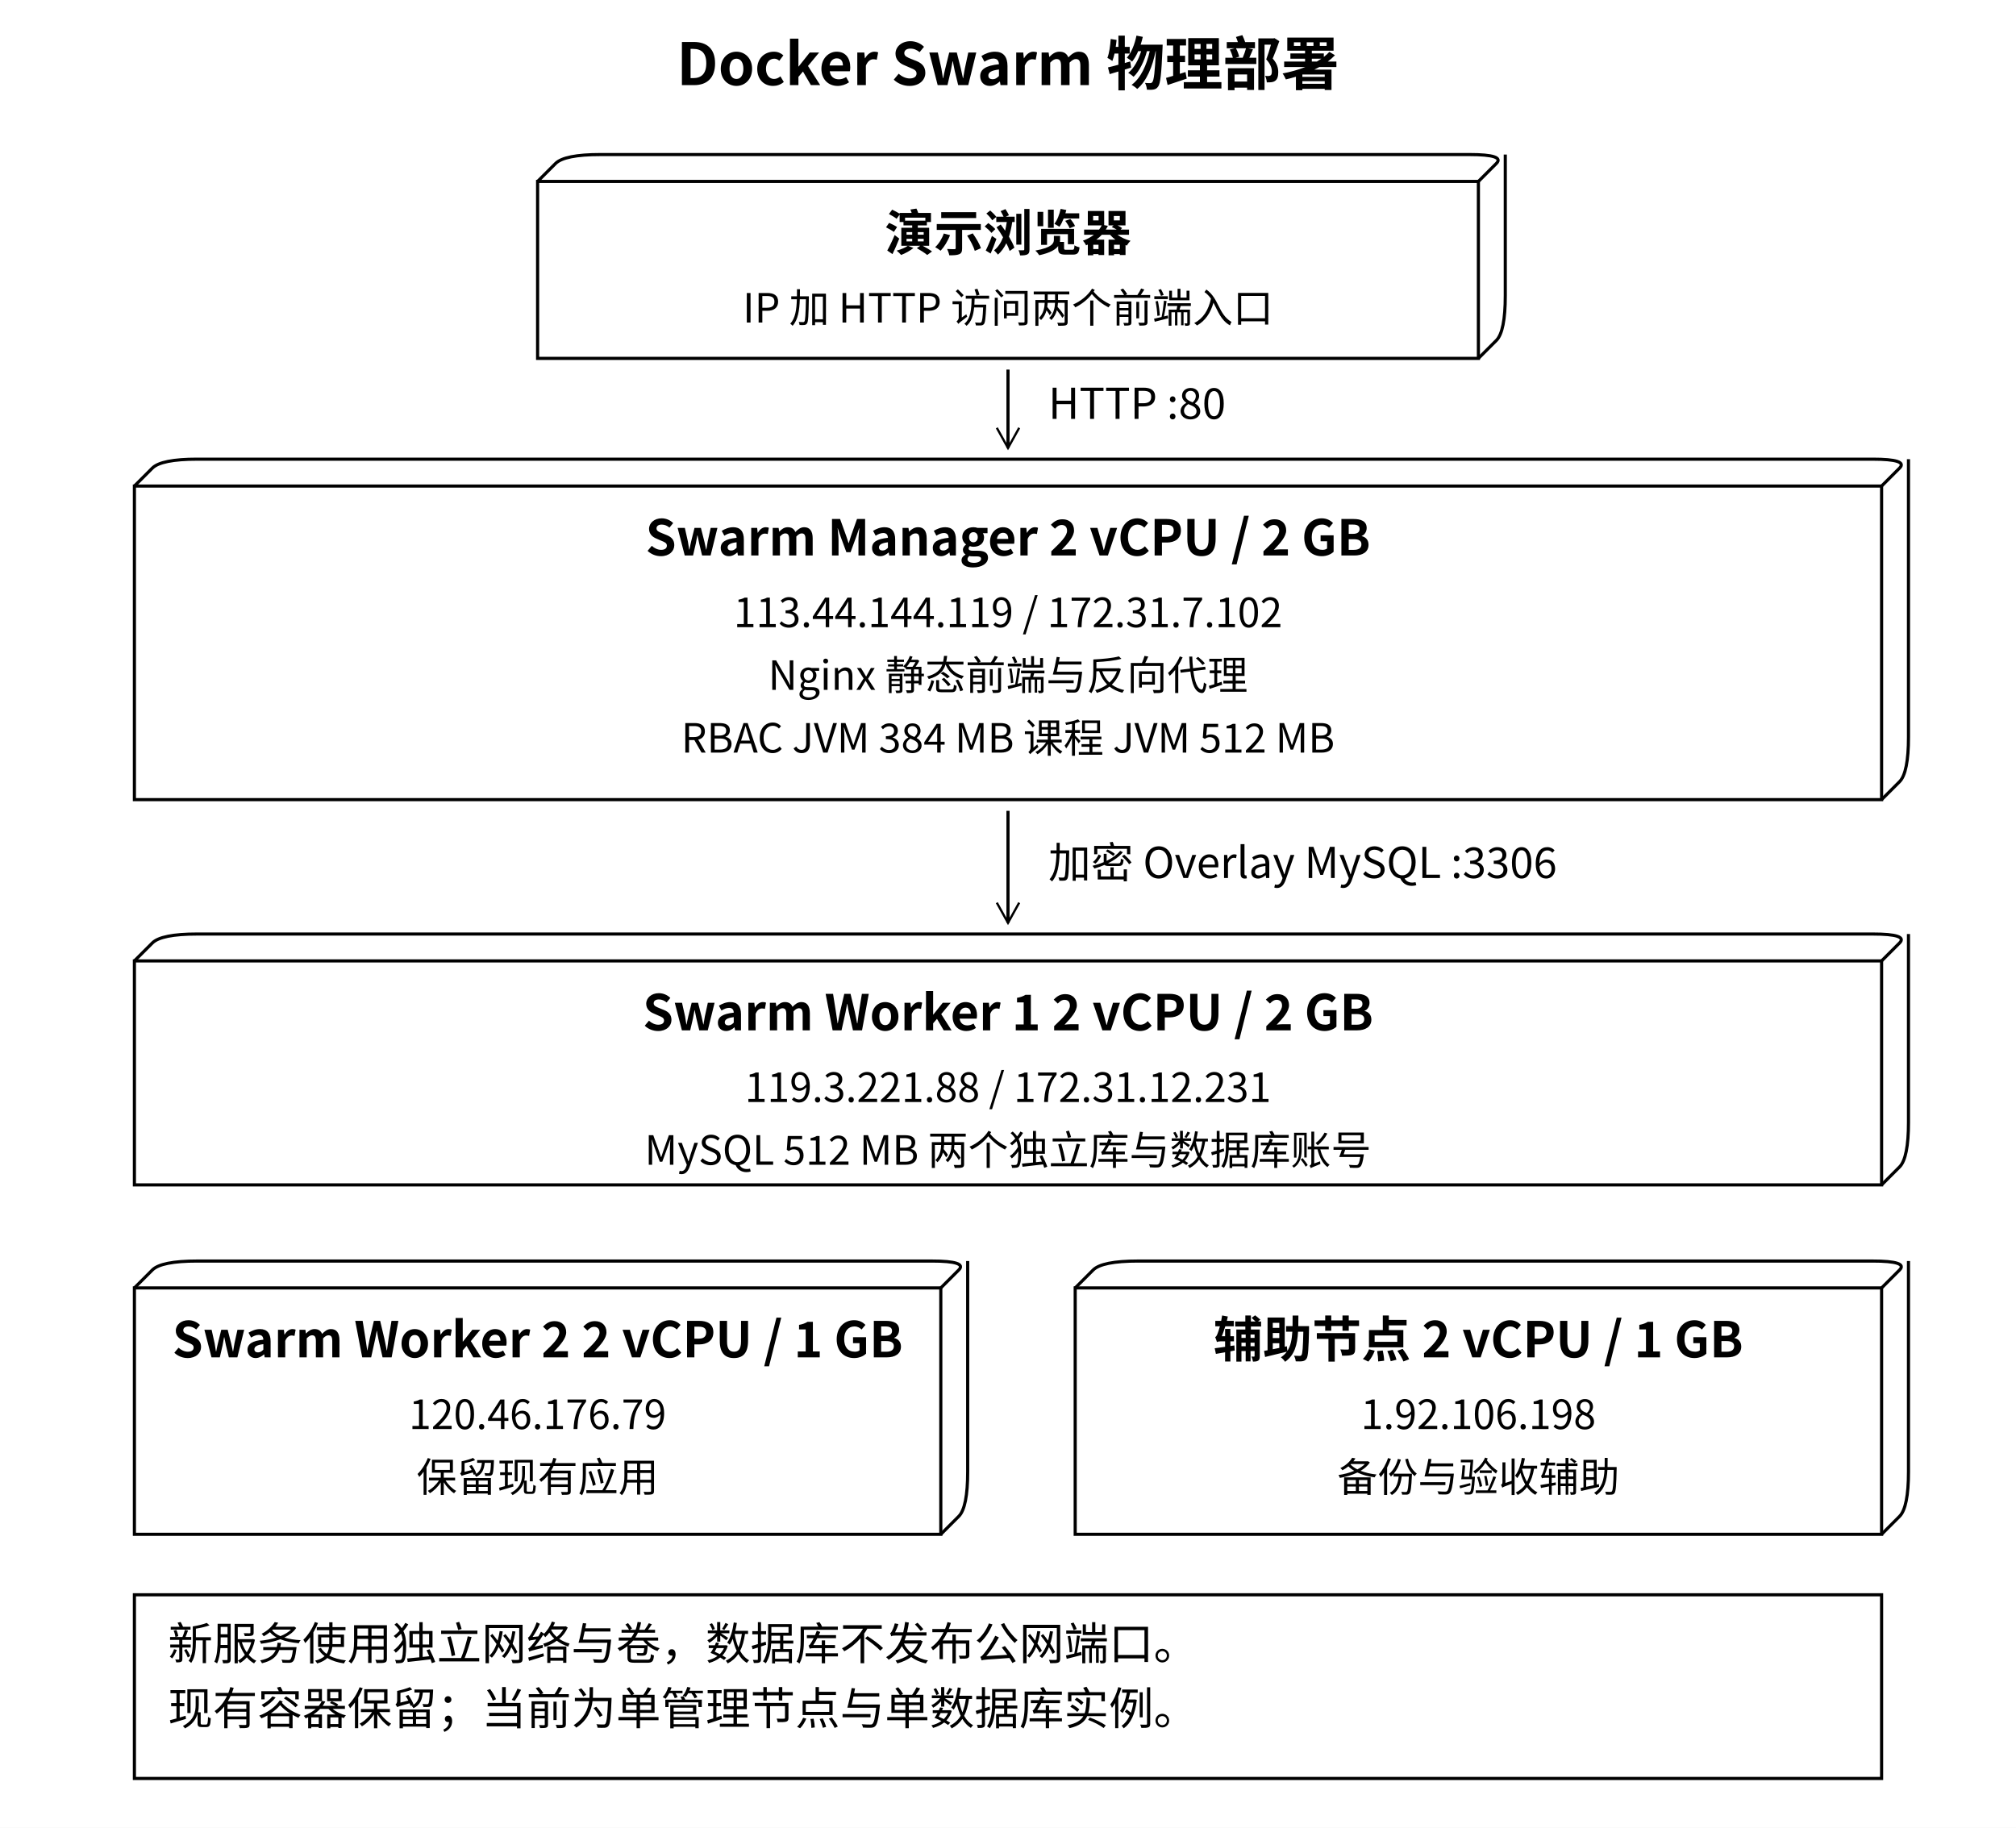
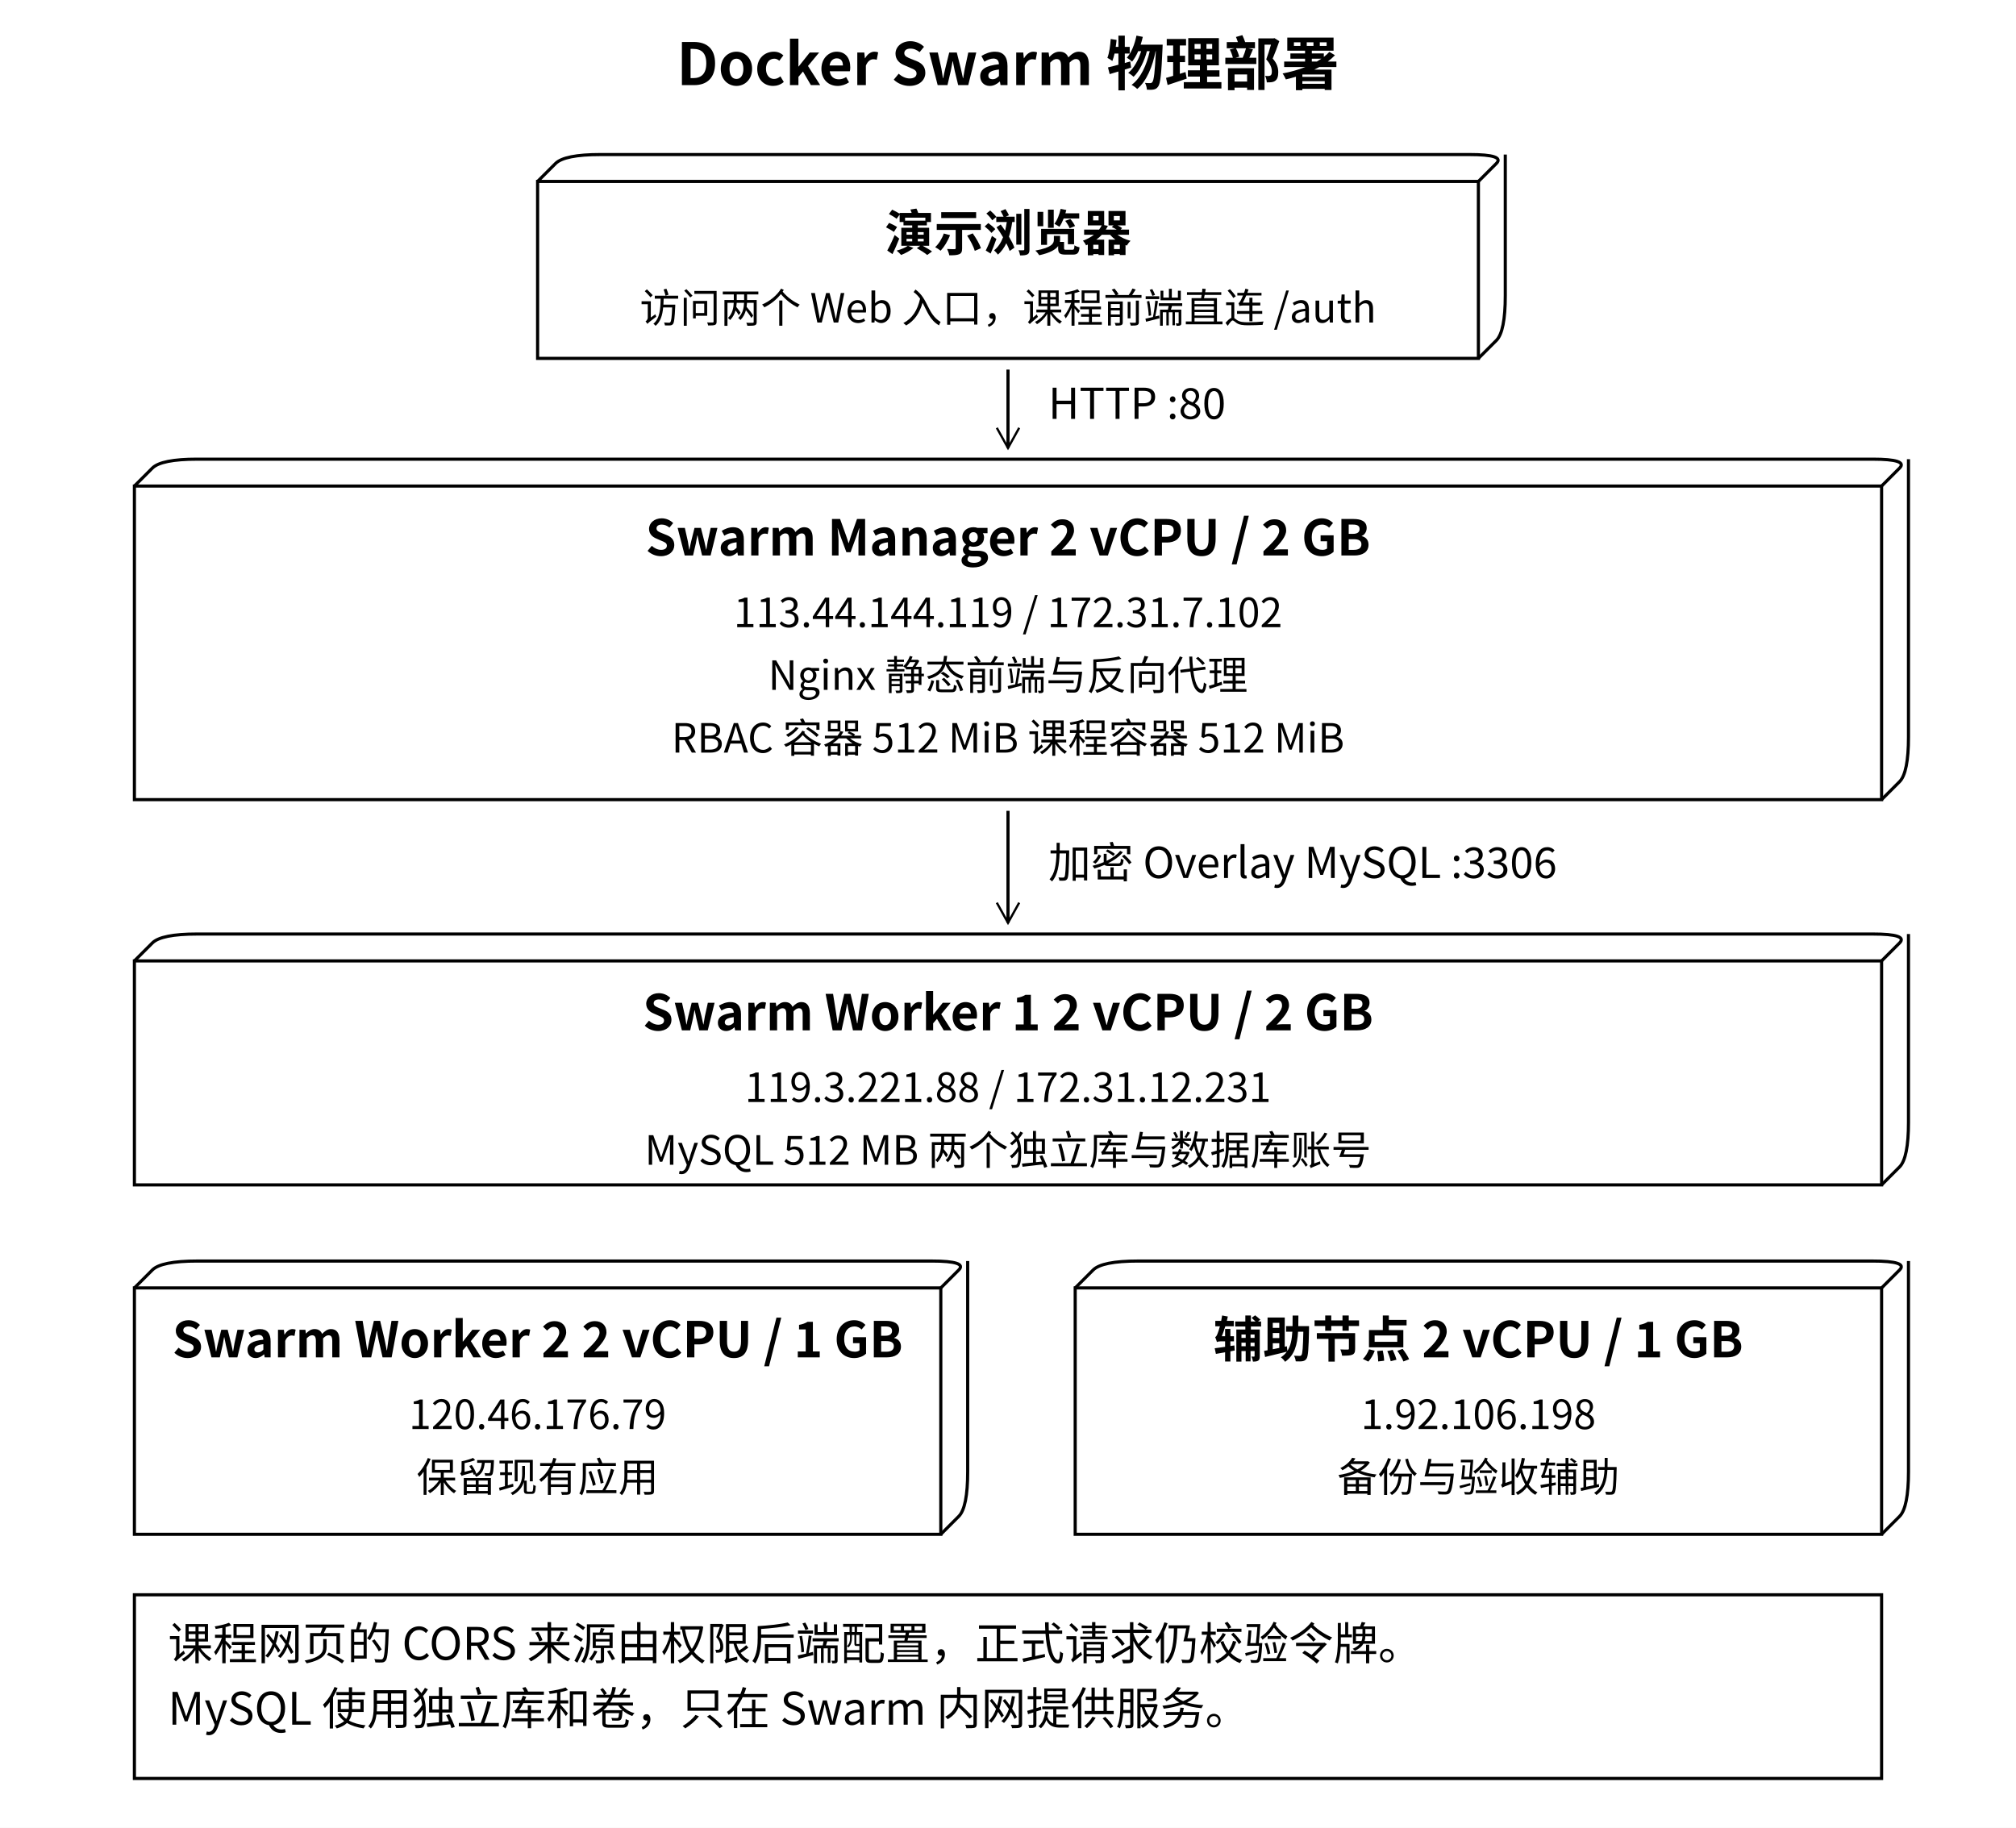
<svg xmlns="http://www.w3.org/2000/svg" width="900" height="816" viewBox="0 0 900 816">
  <style>text{font-family:'PingFang SC','Microsoft YaHei','Noto Sans CJK SC',system-ui,sans-serif;fill:black}</style>
  <defs>
    <marker id="open" markerWidth="12" markerHeight="12" refX="10" refY="6" orient="auto" markerUnits="userSpaceOnUse">
      <path d="M1,1 L10,6 L1,11" fill="none" stroke="black" />
    </marker>
    <marker id="filled" markerWidth="12" markerHeight="12" refX="10" refY="6" orient="auto" markerUnits="userSpaceOnUse">
      <path d="M1,1 L10,6 L1,11 Z" fill="black" />
    </marker>
    <marker id="triangle" markerWidth="16" markerHeight="16" refX="14" refY="8" orient="auto" markerUnits="userSpaceOnUse">
      <path d="M1,1 L14,8 L1,15 Z" fill="white" stroke="black" />
    </marker>
  </defs>
  <rect width="100%" height="100%" fill="white" />
  <text x="450.0" y="38" font-size="26" text-anchor="middle" font-weight="600">Docker Swarm 物理部署</text>
  <rect x="240" y="81" width="420" height="79" rx="0" fill="white" stroke="black" stroke-width="1.4" />
  <text x="450.0" y="112" font-size="22" text-anchor="middle" font-weight="600">演示浏览器</text>
-   <text x="450.0" y="144" font-size="18" text-anchor="middle" font-weight="400">IP 加 HTTP 访问两个前端入口</text>
+   <text x="450.0" y="144" font-size="18" text-anchor="middle" font-weight="400">访问两个 Web 入口，课程前端直连 /auth</text>
  <path d="M 240,81 L 248.0,73.0 Q 252,69 268.0,69.0 L 656.0,69.0 Q 672,69 668.0,73.0 L 660,81" fill="none" stroke="black" stroke-width="1.4" />
  <path d="M 672,69 L 672.0,132.0 Q 672,148 668.0,152.0 L 660,160" fill="none" stroke="black" stroke-width="1.4" />
  <rect x="60" y="217" width="780" height="140" rx="0" fill="white" stroke="black" stroke-width="1.4" />
  <text x="450.0" y="248" font-size="22" text-anchor="middle" font-weight="600">Swarm Manager  2 vCPU / 2 GB</text>
  <text x="450.0" y="280" font-size="18" text-anchor="middle" font-weight="400">113.44.144.119  /  172.31.7.102</text>
  <text x="450.0" y="308" font-size="18" text-anchor="middle" font-weight="400">Nginx 静态前端与反向代理</text>
-   <text x="450.0" y="336" font-size="18" text-anchor="middle" font-weight="400">RBAC JVM 384 MB  课程 JVM 512 MB</text>
+   <text x="450.0" y="336" font-size="18" text-anchor="middle" font-weight="400">RBAC 容器 512 MiB  课程容器 512 MiB</text>
  <path d="M 60,217 L 68.0,209.0 Q 72,205 88.0,205.0 L 836.0,205.0 Q 852,205 848.0,209.0 L 840,217" fill="none" stroke="black" stroke-width="1.4" />
  <path d="M 852,205 L 852.0,329.0 Q 852,345 848.0,349.0 L 840,357" fill="none" stroke="black" stroke-width="1.4" />
  <rect x="60" y="429" width="780" height="100" rx="0" fill="white" stroke="black" stroke-width="1.4" />
  <text x="450.0" y="460" font-size="22" text-anchor="middle" font-weight="600">Swarm Worker 1  2 vCPU / 2 GB</text>
  <text x="450.0" y="492" font-size="18" text-anchor="middle" font-weight="400">119.3.221.88  /  172.31.12.231</text>
  <text x="450.0" y="520" font-size="18" text-anchor="middle" font-weight="400">MySQL 512 MB  两个独立库与数据库账号</text>
  <path d="M 60,429 L 68.0,421.0 Q 72,417 88.0,417.0 L 836.0,417.0 Q 852,417 848.0,421.0 L 840,429" fill="none" stroke="black" stroke-width="1.4" />
  <path d="M 852,417 L 852.0,501.0 Q 852,517 848.0,521.0 L 840,529" fill="none" stroke="black" stroke-width="1.4" />
  <rect x="60" y="575" width="360" height="110" rx="0" fill="white" stroke="black" stroke-width="1.4" />
  <text x="240.0" y="606" font-size="22" text-anchor="middle" font-weight="600">Swarm Worker 2  2 vCPU / 1 GB</text>
  <text x="240.0" y="638" font-size="18" text-anchor="middle" font-weight="400">120.46.176.79</text>
  <text x="240.0" y="666" font-size="18" text-anchor="middle" font-weight="400">保留现有应用</text>
  <path d="M 60,575 L 68.0,567.0 Q 72,563 88.0,563.0 L 416.0,563.0 Q 432,563 428.0,567.0 L 420,575" fill="none" stroke="black" stroke-width="1.4" />
  <path d="M 432,563 L 432.0,657.0 Q 432,673 428.0,677.0 L 420,685" fill="none" stroke="black" stroke-width="1.4" />
  <rect x="480" y="575" width="360" height="110" rx="0" fill="white" stroke="black" stroke-width="1.4" />
  <text x="660.0" y="606" font-size="22" text-anchor="middle" font-weight="600">辅助节点  2 vCPU / 1 GB</text>
  <text x="660.0" y="638" font-size="18" text-anchor="middle" font-weight="400">1.92.106.198</text>
  <text x="660.0" y="666" font-size="18" text-anchor="middle" font-weight="400">备份与验收辅助</text>
  <path d="M 480,575 L 488.0,567.0 Q 492,563 508.0,563.0 L 836.0,563.0 Q 852,563 848.0,567.0 L 840,575" fill="none" stroke="black" stroke-width="1.4" />
  <path d="M 852,563 L 852.0,657.0 Q 852,673 848.0,677.0 L 840,685" fill="none" stroke="black" stroke-width="1.4" />
  <path d="M 450,165 L 450,200" fill="none" stroke="black" stroke-width="1.4" marker-end="url(#open)" />
  <text x="468" y="187" font-size="19" text-anchor="start" font-weight="400">HTTP :80</text>
  <path d="M 450,362 L 450,412" fill="none" stroke="black" stroke-width="1.4" marker-end="url(#open)" />
  <text x="468" y="392" font-size="19" text-anchor="start" font-weight="400">加密 Overlay  MySQL :3306</text>
  <rect x="60" y="712" width="780" height="82" rx="0" fill="white" stroke="black" stroke-width="1.4" />
-   <text x="75" y="741" font-size="20" text-anchor="start" font-weight="400">新服务使用独立网络与卷，数据库不发布公网端口。</text>
-   <text x="75" y="770" font-size="20" text-anchor="start" font-weight="400">现有容器保留；当前为单管理节点与单数据库实例。</text>
+   <text x="75" y="741" font-size="20" text-anchor="start" font-weight="400">课程网页的 CORS 来源由权限后端配置，正式请求仍校验令牌。</text>
+   <text x="75" y="770" font-size="20" text-anchor="start" font-weight="400">MySQL 使用独立库和卷，只在 Swarm 内网提供服务。</text>
</svg>
